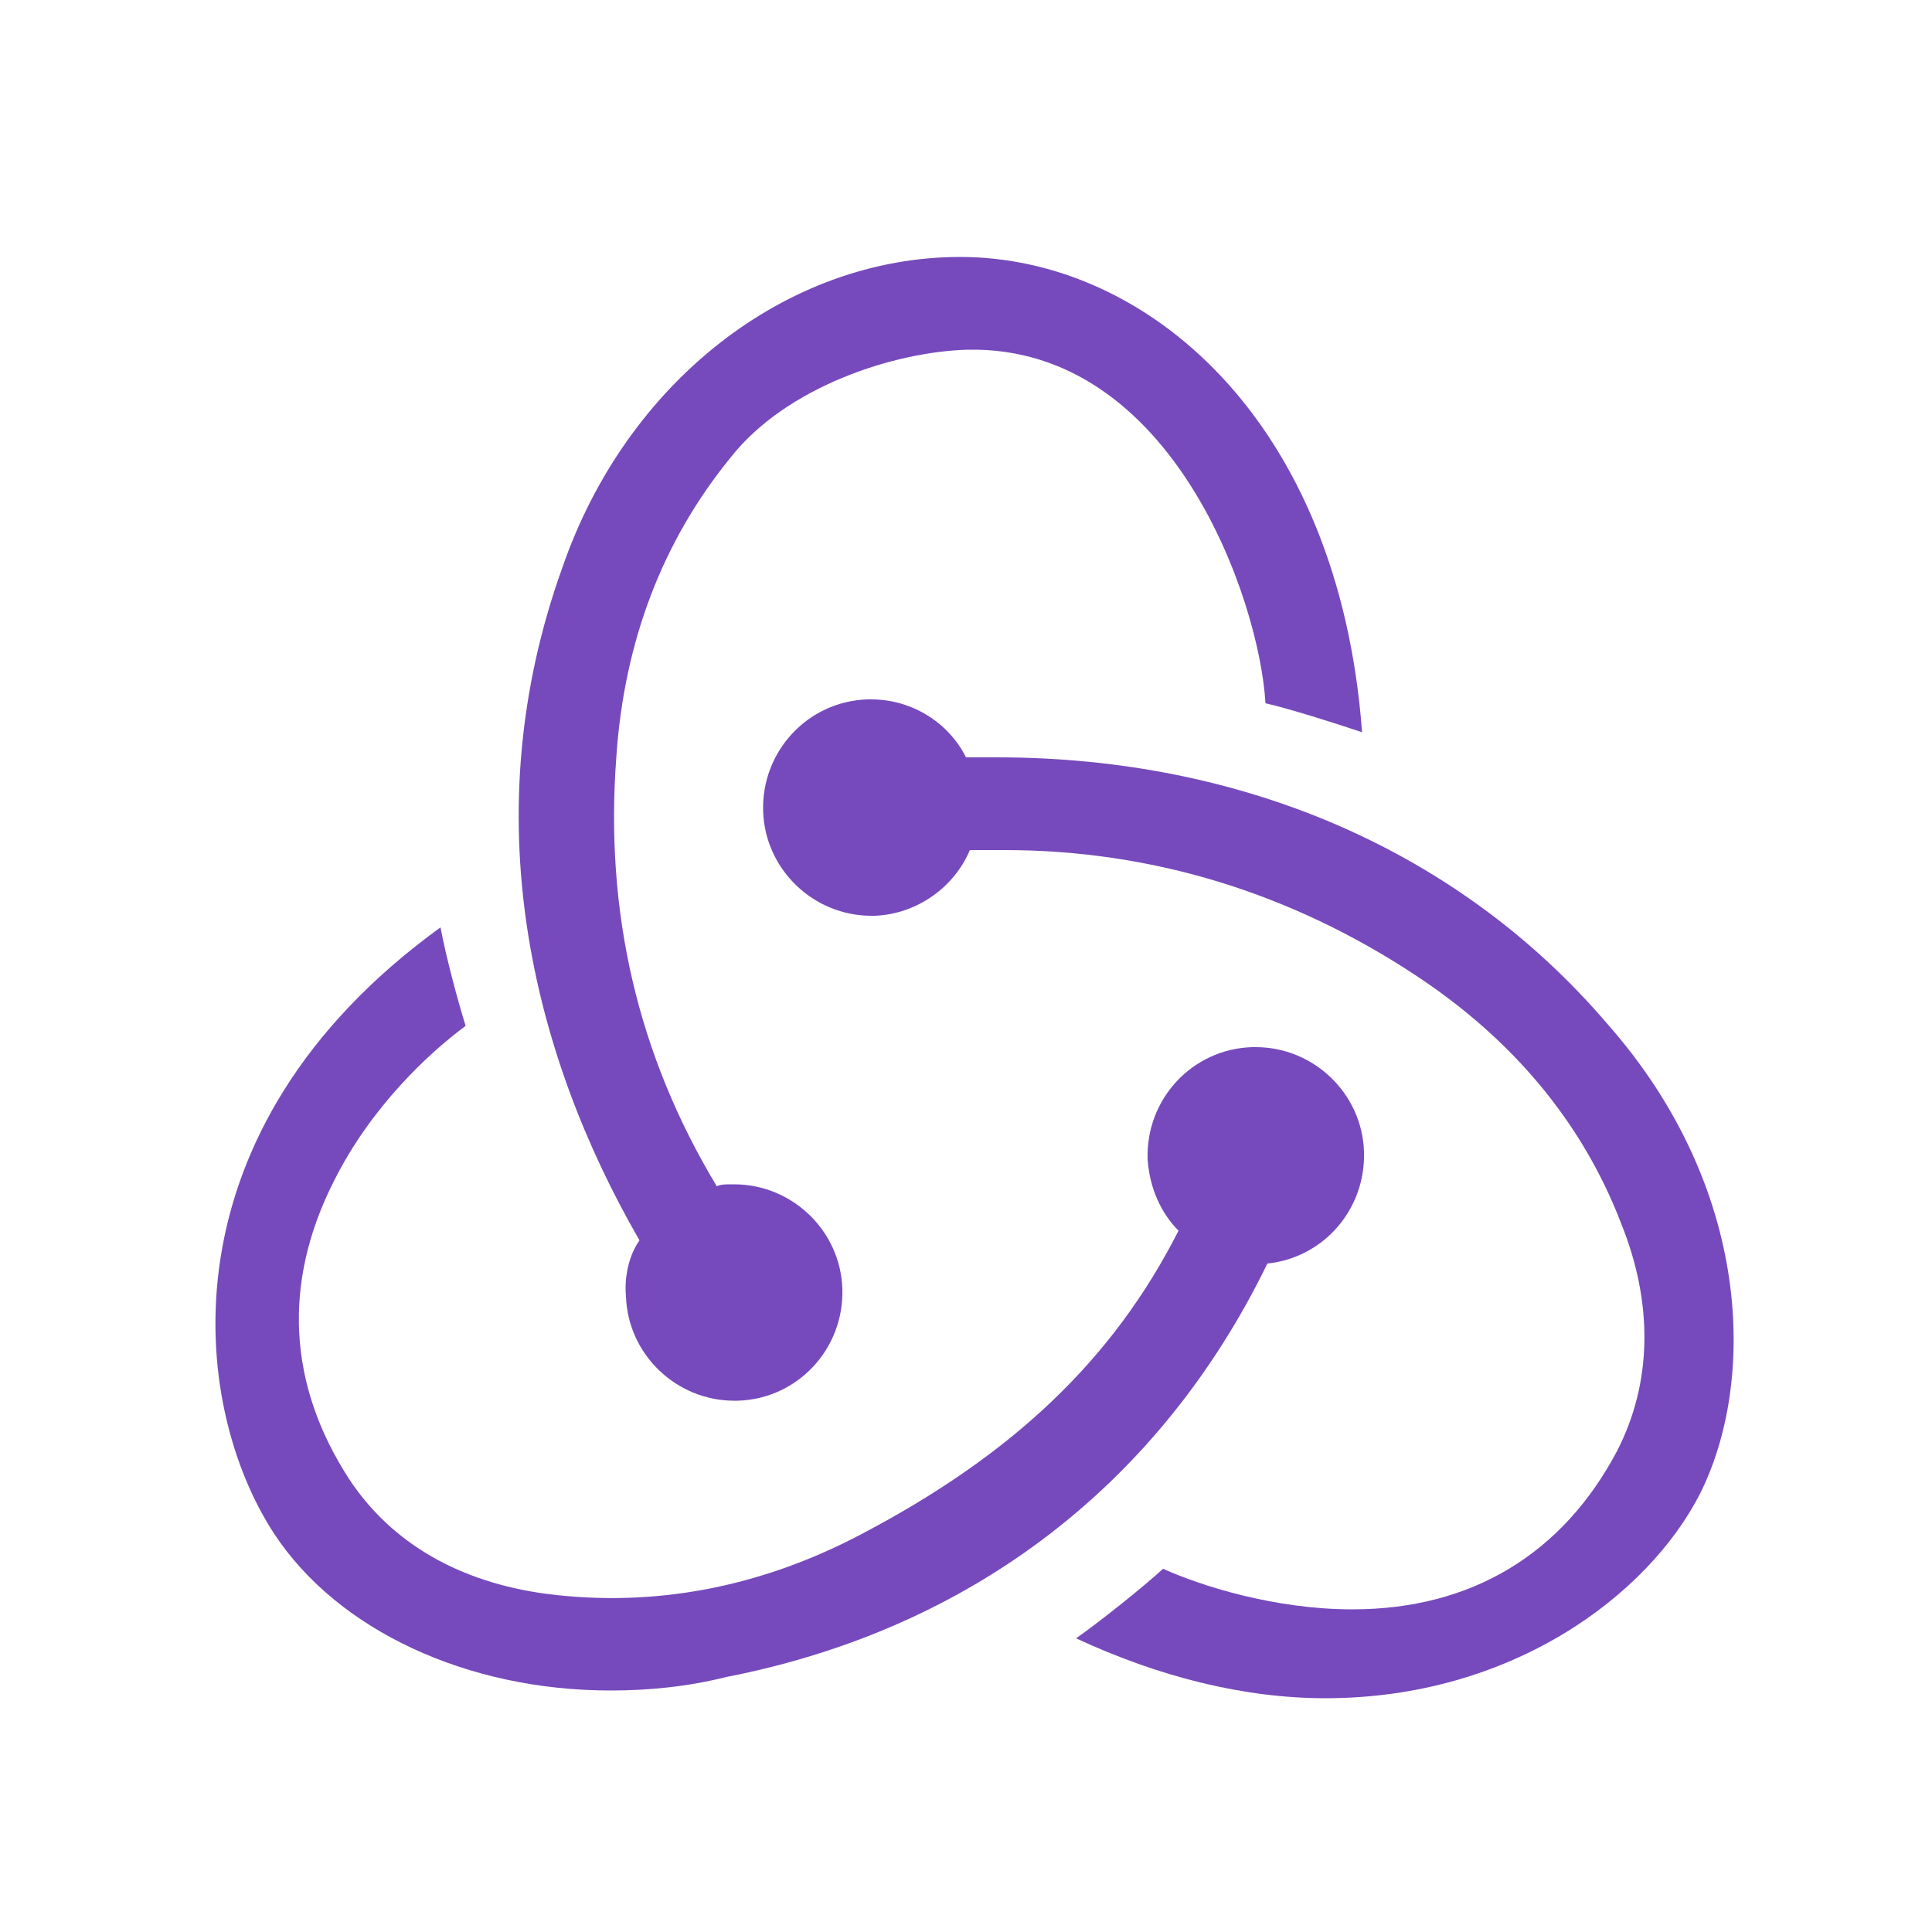
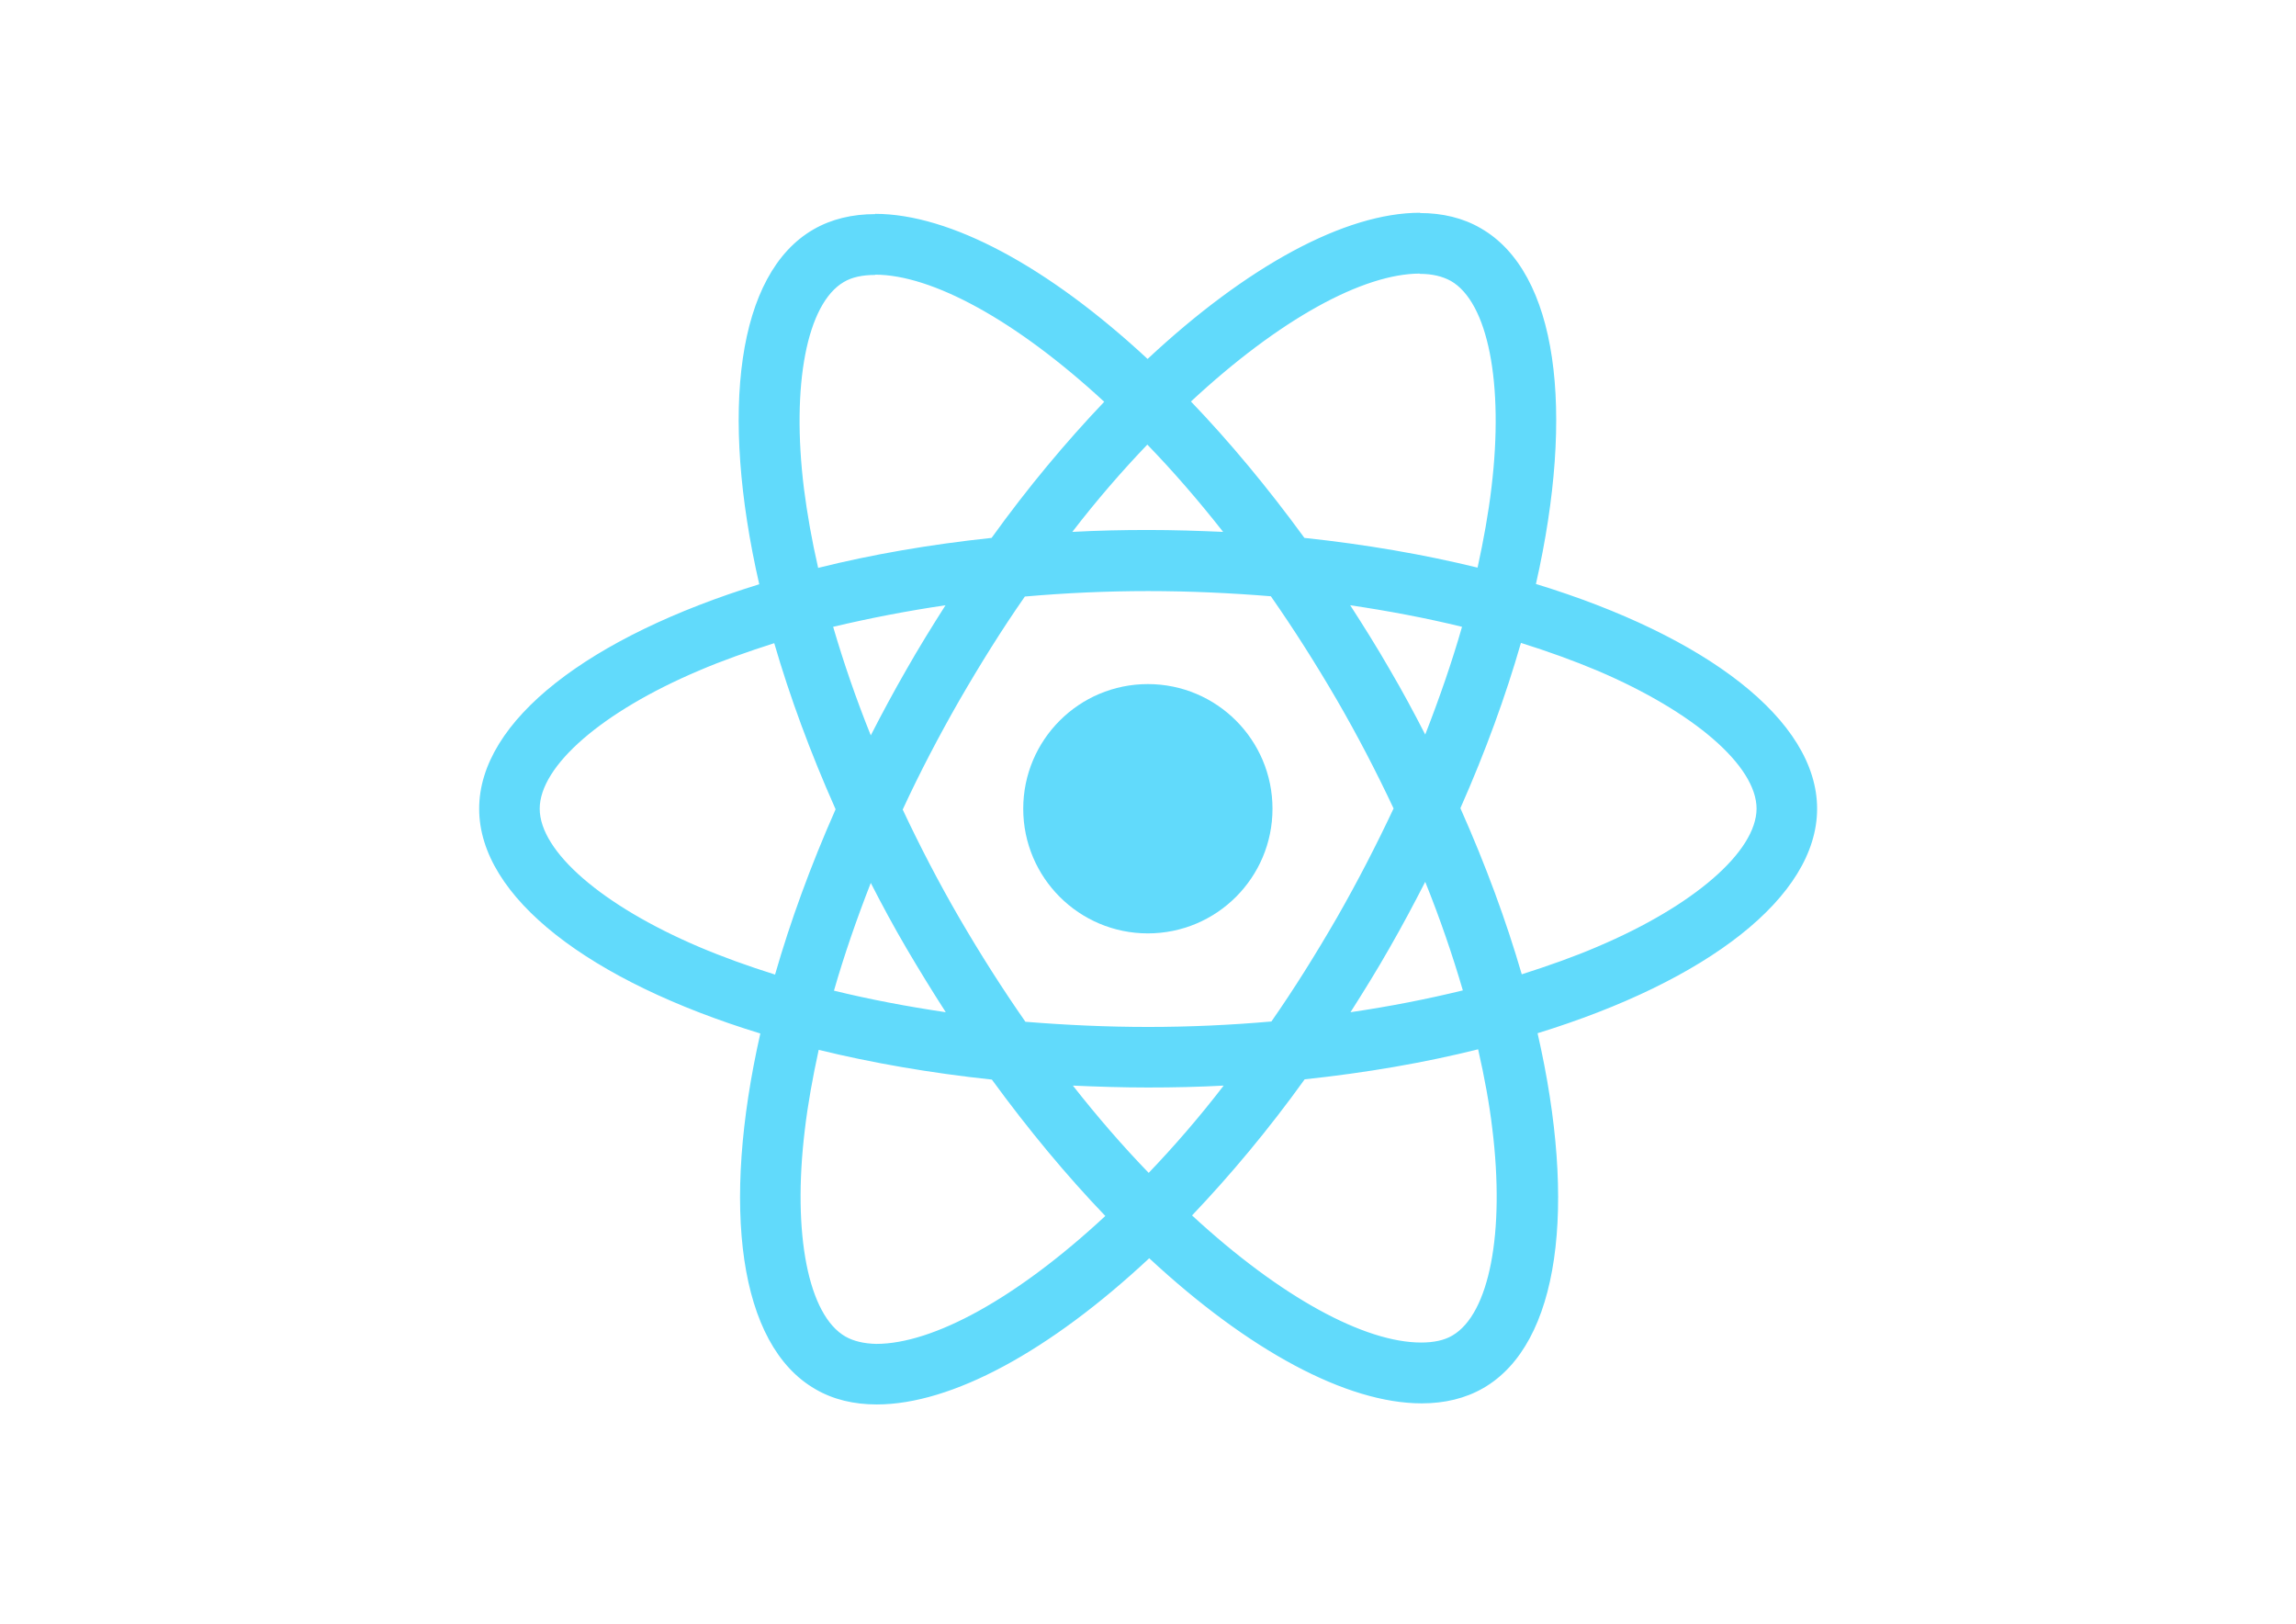
- <svg xmlns="http://www.w3.org/2000/svg" viewBox="0 0 100 100">
-   <g fill="#764ABC">
-     <path d="M65.6 65.4c2.9-.3 5.1-2.8 5-5.8-.1-3-2.6-5.4-5.6-5.4h-.2c-3.1.1-5.5 2.7-5.4 5.8.1 1.5.7 2.8 1.6 3.7-3.4 6.7-8.6 11.6-16.4 15.7-5.3 2.8-10.8 3.8-16.3 3.1-4.5-.6-8-2.6-10.2-5.9-3.2-4.9-3.5-10.2-.8-15.5 1.9-3.8 4.9-6.6 6.8-8-.4-1.3-1-3.5-1.3-5.1-14.5 10.5-13 24.7-8.6 31.4 3.3 5 10 8.1 17.4 8.1 2 0 4-.2 6-.7 12.8-2.5 22.5-10.1 28-21.4z" />
-     <path d="M83.2 53c-7.6-8.9-18.8-13.8-31.6-13.8H50c-.9-1.8-2.8-3-4.9-3h-.2c-3.1.1-5.5 2.7-5.4 5.8.1 3 2.6 5.4 5.6 5.4h.2c2.2-.1 4.1-1.5 4.9-3.4H52c7.6 0 14.8 2.2 21.3 6.5 5 3.3 8.6 7.6 10.6 12.8 1.7 4.2 1.6 8.3-.2 11.8-2.8 5.3-7.5 8.2-13.7 8.2-4 0-7.8-1.2-9.8-2.1-1.1 1-3.1 2.6-4.5 3.6 4.3 2 8.7 3.1 12.9 3.1 9.6 0 16.7-5.3 19.4-10.6 2.9-5.8 2.7-15.8-4.8-24.3z" />
-     <path d="M32.4 67.1c.1 3 2.6 5.4 5.6 5.4h.2c3.1-.1 5.5-2.7 5.4-5.8-.1-3-2.6-5.4-5.6-5.4h-.2c-.2 0-.5 0-.7.1-4.1-6.8-5.8-14.2-5.2-22.2.4-6 2.4-11.2 5.9-15.5 2.9-3.7 8.5-5.5 12.3-5.6 10.6-.2 15.1 13 15.4 18.3 1.3.3 3.5 1 5 1.5-1.2-16.2-11.2-24.6-20.8-24.6-9 0-17.3 6.5-20.6 16.1-4.6 12.8-1.6 25.1 4 34.8-.5.7-.8 1.8-.7 2.9z" />
+ <svg xmlns="http://www.w3.org/2000/svg" viewBox="0 0 841.9 595.3">
+   <g fill="#61DAFB">
+     <path d="M666.3 296.5c0-32.5-40.7-63.3-103.1-82.4 14.4-63.6 8-114.2-20.2-130.4-6.5-3.8-14.1-5.6-22.4-5.6v22.3c4.6 0 8.3.9 11.4 2.6 13.6 7.8 19.5 37.5 14.9 75.7-1.1 9.4-2.9 19.3-5.1 29.4-19.6-4.8-41-8.5-63.5-10.9-13.5-18.5-27.5-35.3-41.6-50 32.6-30.3 63.2-46.9 84-46.9V78c-27.5 0-63.5 19.6-99.9 53.6-36.4-33.8-72.4-53.2-99.9-53.2v22.3c20.7 0 51.4 16.5 84 46.6-14 14.7-28 31.4-41.3 49.9-22.6 2.4-44 6.1-63.6 11-2.3-10-4-19.7-5.2-29-4.7-38.2 1.1-67.9 14.6-75.8 3-1.8 6.9-2.6 11.5-2.6V78.5c-8.4 0-16 1.8-22.6 5.6-28.1 16.2-34.4 66.7-19.9 130.1-62.2 19.2-102.7 49.9-102.7 82.3 0 32.5 40.7 63.3 103.1 82.4-14.4 63.6-8 114.2 20.2 130.4 6.5 3.8 14.1 5.6 22.5 5.6 27.5 0 63.5-19.6 99.9-53.6 36.4 33.8 72.4 53.2 99.9 53.2 8.4 0 16-1.8 22.6-5.6 28.1-16.2 34.4-66.7 19.9-130.1 62-19.1 102.5-49.9 102.5-82.3zm-130.2-66.7c-3.7 12.9-8.3 26.2-13.5 39.5-4.1-8-8.4-16-13.1-24-4.6-8-9.5-15.8-14.4-23.4 14.2 2.1 27.9 4.7 41 7.9zm-45.8 106.5c-7.8 13.5-15.8 26.3-24.1 38.2-14.9 1.3-30 2-45.2 2-15.1 0-30.2-.7-45-1.9-8.3-11.9-16.4-24.6-24.2-38-7.6-13.1-14.5-26.4-20.8-39.8 6.2-13.4 13.2-26.8 20.7-39.9 7.8-13.5 15.8-26.3 24.1-38.2 14.9-1.3 30-2 45.2-2 15.1 0 30.2.7 45 1.9 8.3 11.9 16.4 24.6 24.2 38 7.6 13.1 14.5 26.4 20.8 39.8-6.3 13.4-13.2 26.8-20.7 39.9zm32.3-13c5.4 13.4 10 26.8 13.8 39.8-13.1 3.2-26.9 5.9-41.2 8 4.9-7.7 9.8-15.6 14.4-23.7 4.6-8 8.9-16.1 13-24.1zM421.2 430c-9.3-9.6-18.6-20.3-27.8-32 9 .4 18.2.7 27.5.7 9.4 0 18.7-.2 27.8-.7-9 11.7-18.3 22.4-27.5 32zm-74.4-58.9c-14.2-2.1-27.9-4.7-41-7.9 3.7-12.9 8.3-26.2 13.5-39.5 4.1 8 8.4 16 13.1 24 4.7 8 9.5 15.8 14.4 23.4zM420.7 163c9.3 9.6 18.6 20.3 27.8 32-9-.4-18.2-.7-27.5-.7-9.4 0-18.7.2-27.8.7 9-11.7 18.3-22.4 27.5-32zm-74 58.9c-4.9 7.7-9.8 15.6-14.4 23.7-4.6 8-8.9 16-13 24-5.4-13.4-10-26.8-13.8-39.8 13.1-3.1 26.9-5.8 41.2-7.9zm-90.5 125.2c-35.4-15.1-58.3-34.9-58.3-50.6 0-15.7 22.9-35.6 58.3-50.6 8.6-3.7 18-7 27.7-10.1 5.7 19.6 13.2 40 22.5 60.9-9.2 20.8-16.6 41.1-22.2 60.6-9.9-3.1-19.3-6.5-28-10.2zM310 490c-13.6-7.8-19.5-37.5-14.9-75.7 1.1-9.4 2.9-19.3 5.1-29.4 19.6 4.8 41 8.5 63.5 10.9 13.5 18.5 27.5 35.3 41.6 50-32.6 30.3-63.2 46.9-84 46.9-4.5-.1-8.3-1-11.3-2.7zm237.2-76.2c4.7 38.2-1.1 67.9-14.6 75.8-3 1.8-6.9 2.6-11.5 2.6-20.7 0-51.4-16.5-84-46.6 14-14.7 28-31.4 41.3-49.9 22.6-2.4 44-6.1 63.6-11 2.3 10.1 4.1 19.8 5.2 29.1zm38.5-66.7c-8.6 3.7-18 7-27.7 10.1-5.7-19.6-13.2-40-22.5-60.9 9.2-20.8 16.6-41.1 22.2-60.6 9.9 3.1 19.3 6.5 28.1 10.2 35.4 15.1 58.3 34.9 58.3 50.6-.1 15.7-23 35.6-58.4 50.6zM320.8 78.4z" />
+     <circle cx="420.9" cy="296.5" r="45.7" />
+     <path d="M520.5 78.1z" />
  </g>
</svg>
